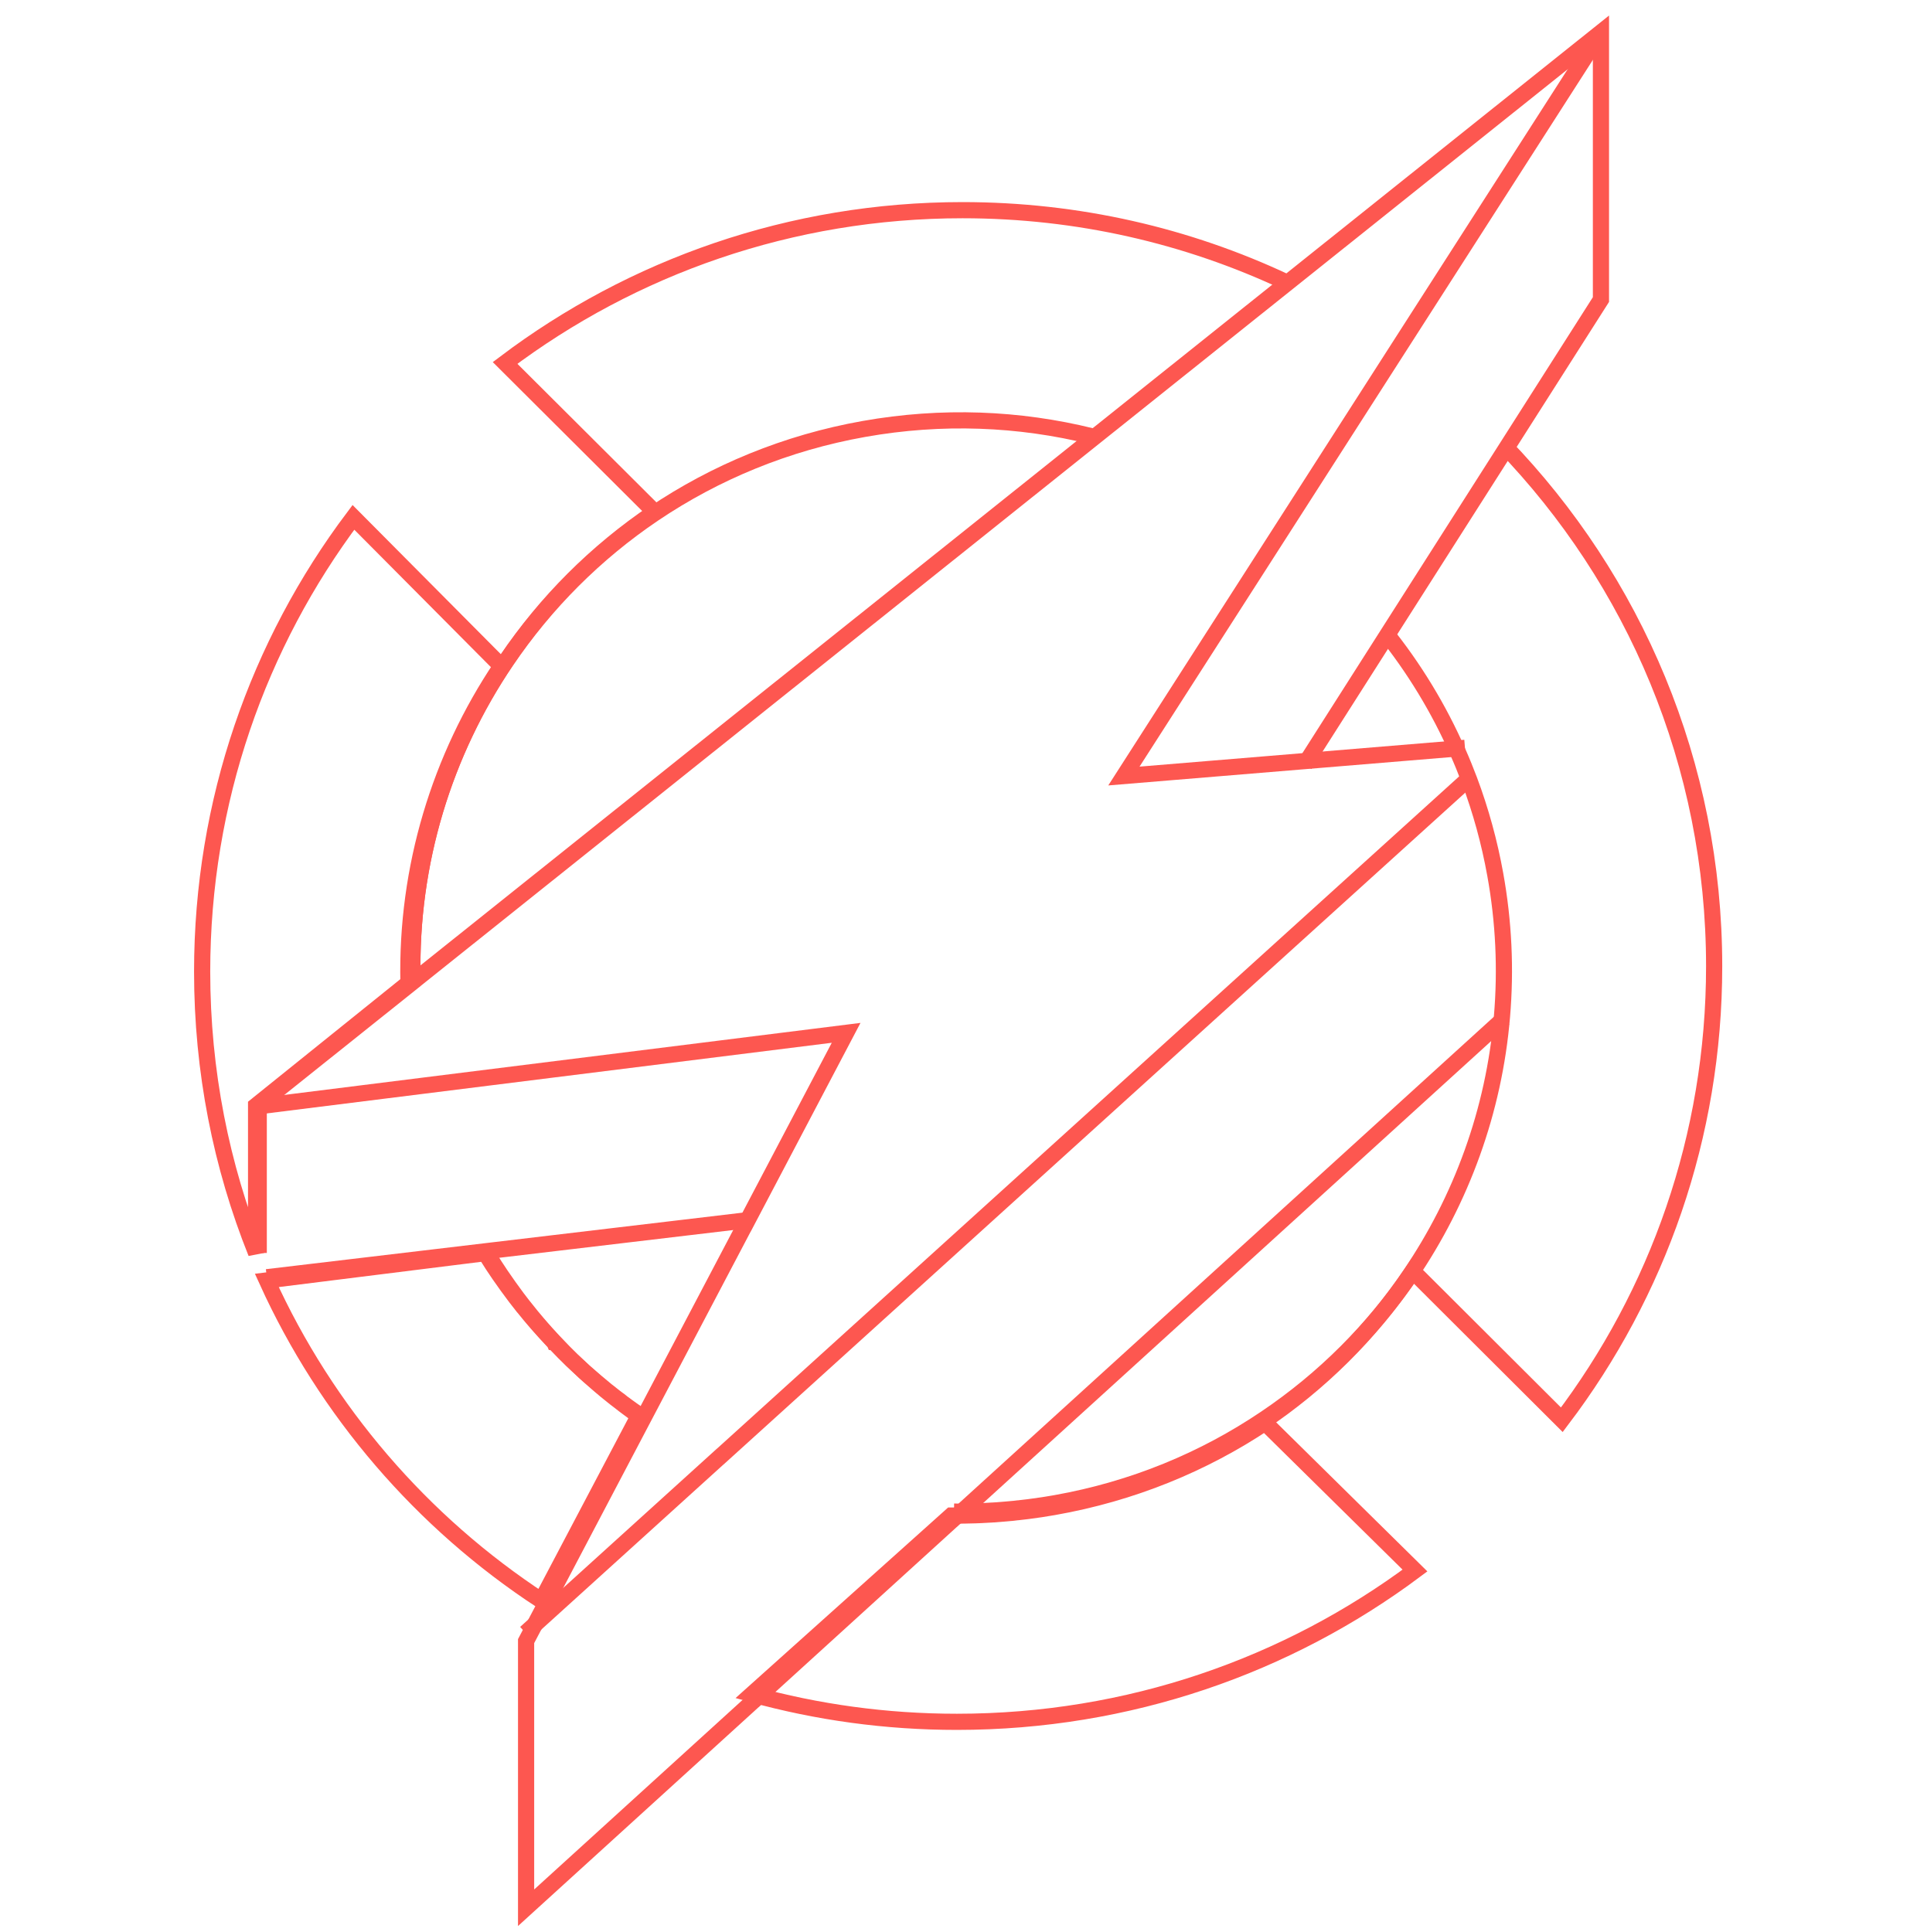
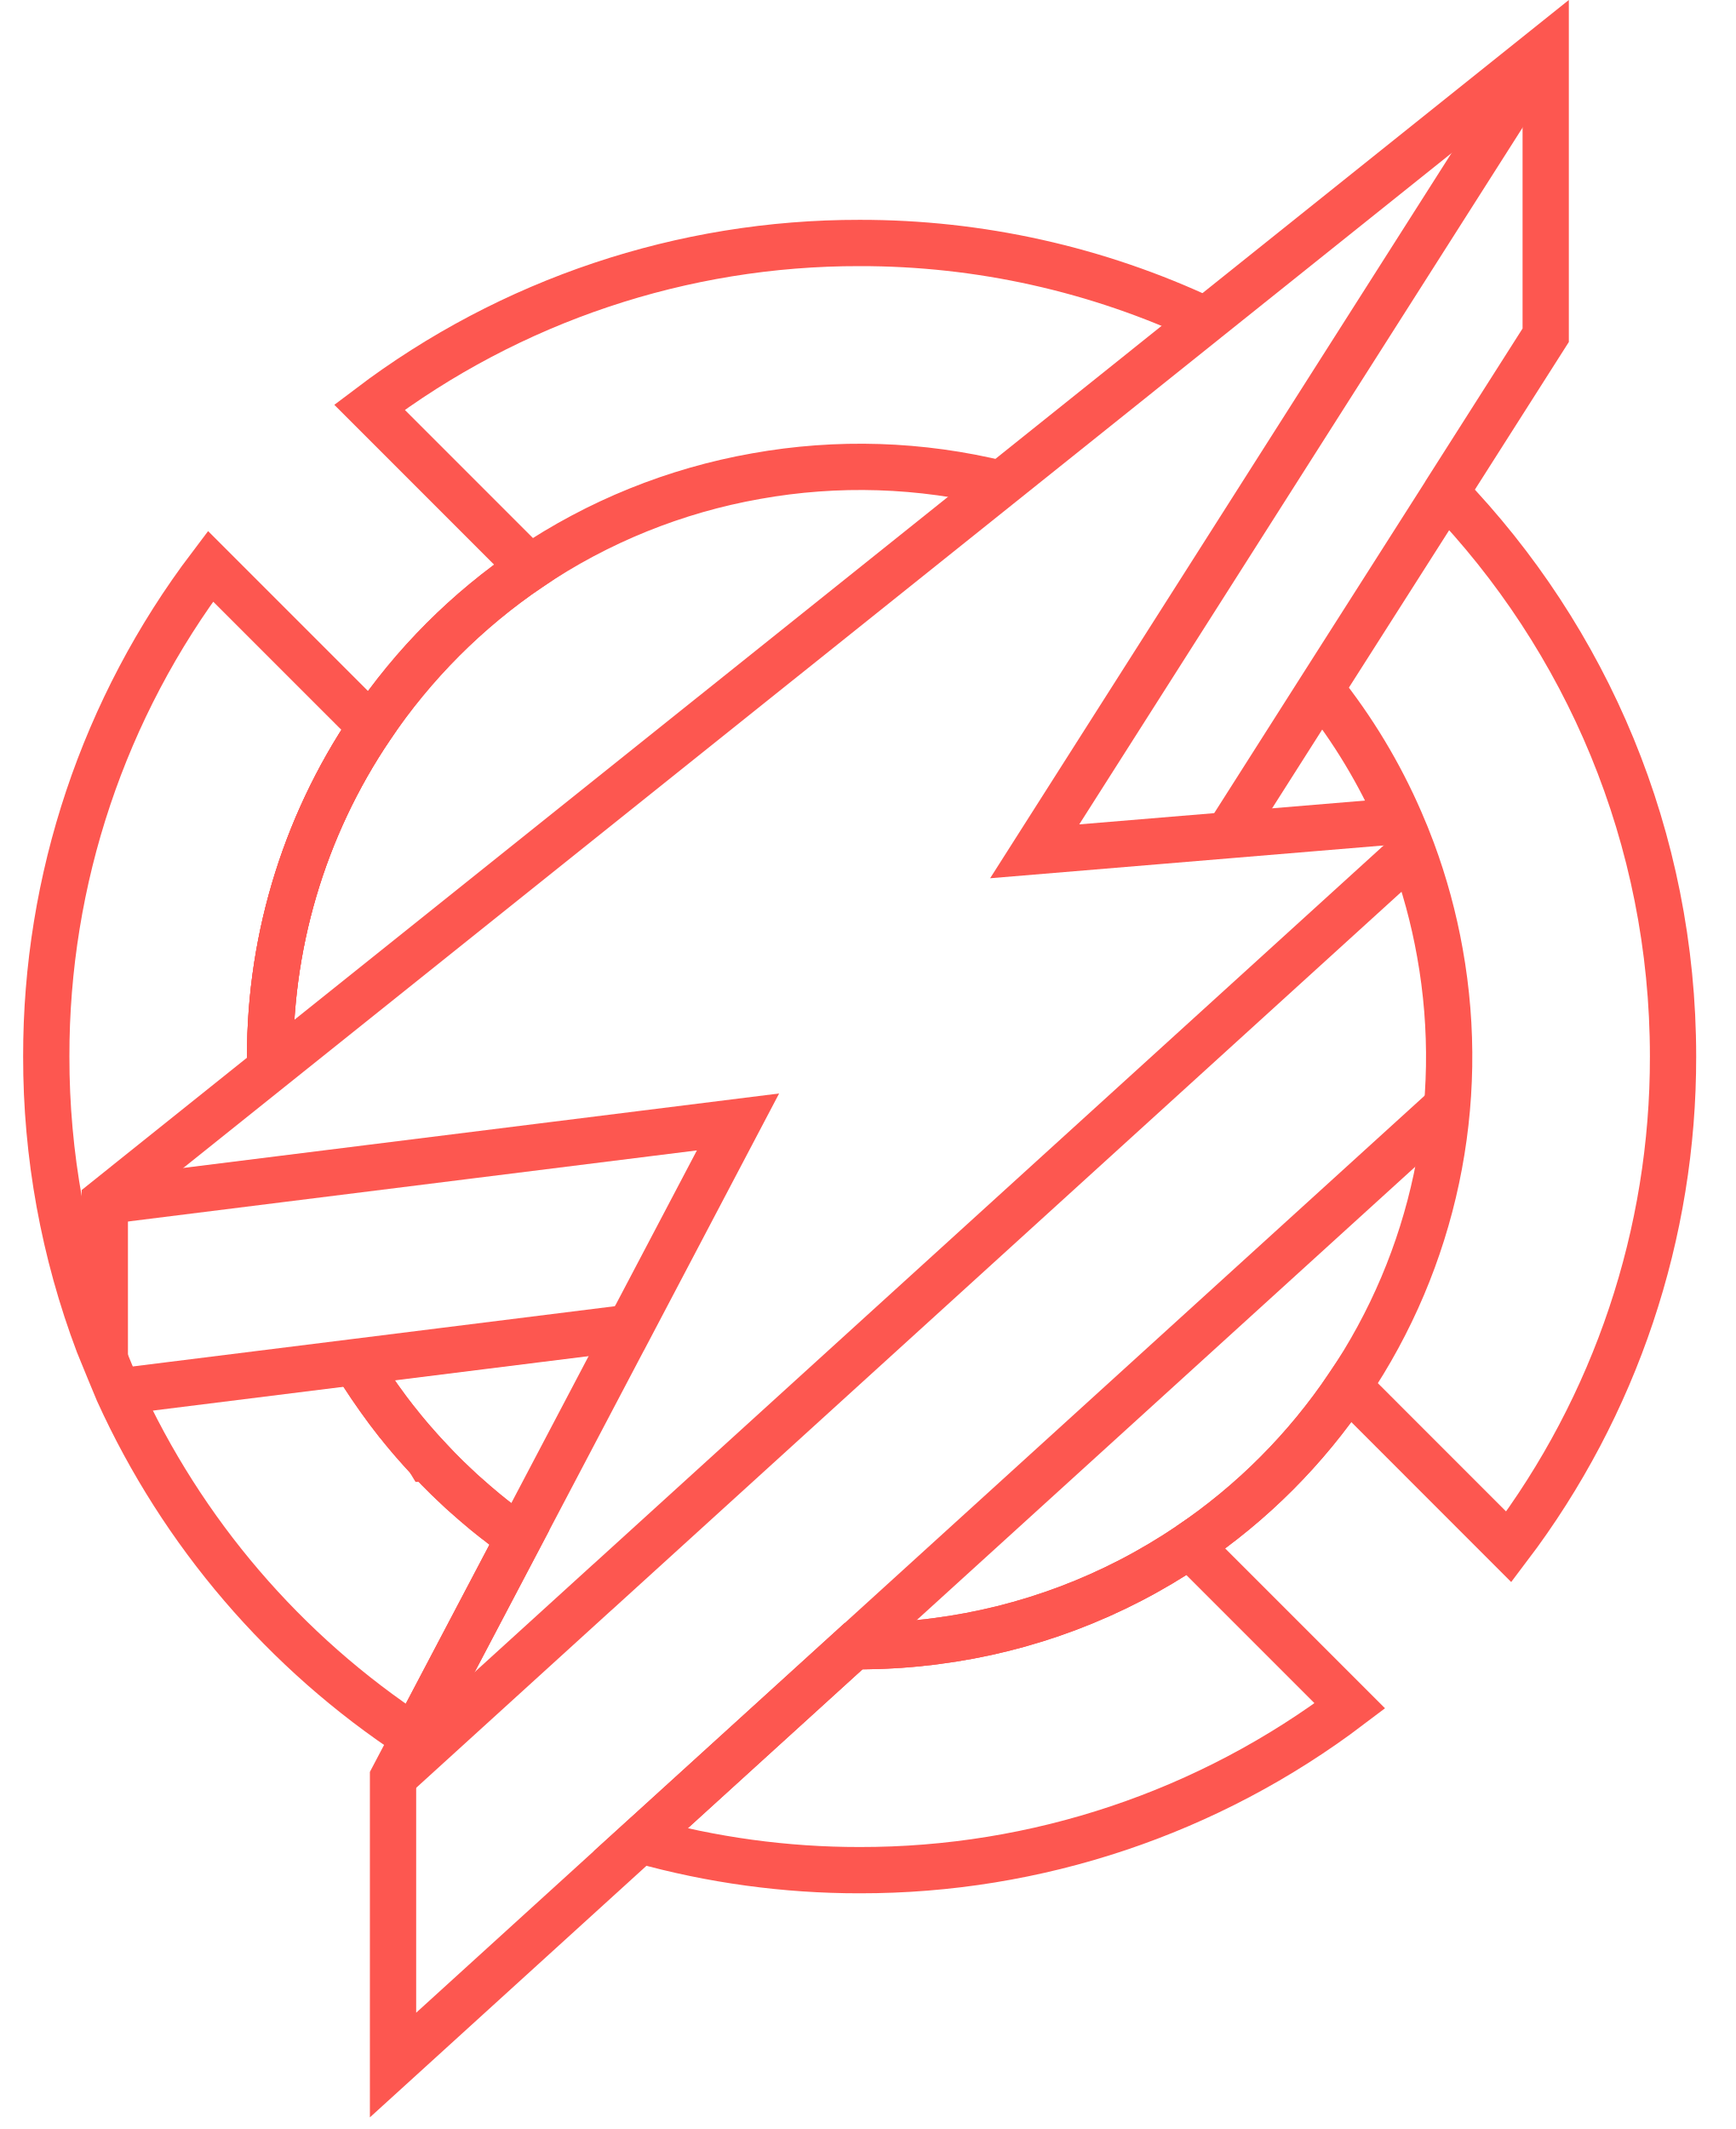
- <svg xmlns="http://www.w3.org/2000/svg" width="237" height="239" viewBox="0 0 237 239">
+ <svg xmlns="http://www.w3.org/2000/svg" width="75" height="92" viewBox="0 0 75 92">
  <g fill="none" fill-rule="evenodd" stroke="#FD5750" stroke-width="2">
-     <path d="M50.518 121.603l-18.845 15.165V155C27.365 144.248 25 132.504 25 120.2c0-21.101 6.963-40.57 18.711-56.2L62 82.405c-7.59 11.31-11.795 24.923-11.482 39.19v.008zM78.818 175.007c.055.048.12.095.182.135L66.958 198C52.195 188.336 40.35 174.598 33 158.396L60.2 155c.023.04.047.087.078.126.26.426.52.852.789 1.269.03.047.063.094.095.15.252.385.504.771.764 1.158a80.405 80.405 0 0 0 2.027 2.85c.268.355.544.71.812 1.057.016.006.016.015.024.024.276.353.56.708.844 1.055.055.07.118.14.181.22.063.079.126.157.198.236.165.197.33.402.504.599.127.15.26.299.387.448.023.025.047.056.07.08.19.22.379.433.568.645.347.386.694.765 1.041 1.142.008.009.008.009.016.024.055.055.11.118.166.174h.007c.64.685 1.301 1.354 1.972 2.016.213.205.434.418.647.615.315.307.63.598.954.897.3.268.591.536.899.796a70.918 70.918 0 0 0 1.649 1.418c.086.063.172.133.26.212.046.04.102.08.149.119l.497.401c.102.086.213.165.316.252.11.08.22.165.33.252.08.063.159.134.246.19.03.031.07.054.102.079.134.102.268.212.402.314.134.11.268.205.41.307.181.134.363.276.544.402.094.079.197.15.3.213.118.095.244.181.37.267zM175 194.284C159.245 206.035 139.62 213 118.344 213c-8.787 0-17.28-1.19-25.344-3.416l24.645-22.1h.008c.58.009 1.168.009 1.756-.008.199 0 .397-.007.596-.015.421-.009.85-.016 1.28-.04.333-.016.667-.031 1-.054.103 0 .206-.008.31-.016.064 0 .127 0 .183-.008.04-.008.072-.008.103-.008.04 0 .08-.007.12-.007.19-.016.381-.023.571-.047.223-.016.454-.032.676-.055.261-.016.516-.04.778-.07h.024c.19-.024.374-.032.564-.064.024 0 .056-.007.08-.007.055 0 .102-.008.15-.016.342-.031.676-.07 1.018-.118.08-.007.166-.023.246-.03a65.243 65.243 0 0 0 3.217-.486c9.67-1.7 18.489-5.336 26.131-10.435L175 194.284z" />
-     <path d="M51.017 121v-.008C50.7 106.673 54.96 93.012 62.65 81.66a68.06 68.06 0 0 1 18.33-18.306L62.467 44.9C78.202 33.033 97.803 26 119.047 26c14.29 0 27.828 3.18 39.953 8.876M60 155c.023.04.048.086.08.126.263.421.525.844.797 1.259.031.047.063.093.096.148.255.384.51.766.772 1.15a78.996 78.996 0 0 0 2.049 2.83c.27.353.55.705.82 1.05.016.007.016.015.025.023.278.352.565.704.852 1.048.056.07.12.14.184.22.063.077.127.155.198.233.168.196.335.4.51.595.128.149.263.297.391.446.024.023.048.054.072.077.191.22.383.43.574.643.35.383.701.758 1.052 1.133.007.008.007.008.015.023.008 0 .025.017.033.024.047.055.095.102.143.149.646.68 1.315 1.346 1.992 2.002.215.203.439.415.654.61.319.305.637.595.964.892.303.266.598.532.909.79.174.157.358.313.542.47.366.312.74.625 1.124.937.087.064.174.134.262.212.048.04.104.079.152.117l.502.4c.103.085.215.164.319.249.111.079.223.165.334.251.08.062.16.132.247.187.032.032.072.056.104.079.08.07.15.125.231.187.056.047.111.087.176.126.135.11.27.203.414.305.183.133.366.274.55.398.095.078.199.149.302.212.12.093.247.18.375.266.056.047.12.094.184.133M118 186.995h.008c.576.008 1.16.008 1.743-.008.197 0 .394-.008.591-.016.418-.008.844-.016 1.27-.039.331-.016.662-.032.993-.056.103 0 .205-.007.308-.015.063 0 .126 0 .181-.008.008 0 .016 0 .025-.007h.078c.04 0 .079-.01.118-.01.19-.015.378-.022.568-.045.221-.017.45-.032.67-.056.26-.016.513-.04.774-.07h.023c.19-.025.37-.032.56-.063.023 0 .055-.01.078-.01a.893.893 0 0 0 .15-.014c.34-.031.67-.07 1.01-.118.078-.008.165-.024.244-.032a64.06 64.06 0 0 0 3.194-.488c9.597-1.707 18.35-5.357 25.937-10.478a67.223 67.223 0 0 0 18.216-18.206l18.422 18.378c11.828-15.6 18.839-35.032 18.839-56.1 0-25.057-9.92-47.8-26.07-64.534" />
-     <path d="M51.016 121v-.008c-.315-14.269 3.927-27.883 11.584-39.194a67.795 67.795 0 0 1 18.252-18.242c7.602-5.124 16.38-8.782 25.996-10.492 9.663-1.719 19.208-1.31 28.152.899M171.156 78a66.272 66.272 0 0 1 9.17 15.086c.5 1.126.96 2.267 1.398 3.424a67.288 67.288 0 0 1 3.207 11.685 66.772 66.772 0 0 1 .826 17.581c-.985 11.632-5.01 22.618-11.417 32.014A67.447 67.447 0 0 1 156 176M33 158l27.343-3.245L91.993 151H92" />
-     <path d="M161.354 94.592l10.716-16.825 14.415-22.626L198 37.057V4l-39.165 31.308-23.595 18.86-84.184 67.293v.008L32 136.696V155" />
-     <path d="M181.182 92.511l-19.905 1.647L139 96l19.912-31.047 13.897-21.675L198 4M186 126l-68.087 61.933h-.007l-24.468 22.262h-.009L65.066 236v-32.986l2.429-4.616 12.044-22.902 12.684-24.116h.008l12.415-23.612-52.201 6.526L32 136.852" />
-     <path d="M182 96l-92.943 84.207h-.008L68.986 198.39 65 202" />
+     <path d="M58.346 73.715a35.003 35.003 0 0 1-21.19 7.1 35.11 35.11 0 0 1-9.48-1.297l9.219-8.382h.003c.217.003.436.003.656-.003.075 0 .149-.003.223-.006.158-.003.318-.006.479-.015.125-.006.249-.012.374-.02.039 0 .077-.004.116-.007.024 0 .047 0 .068-.003.015-.003.027-.003.039-.003.015 0 .03-.003.044-.003.072-.006.143-.009.215-.017.083-.006.169-.012.252-.02.098-.007.193-.016.29-.028h.01c.072-.009.14-.012.21-.024l.03-.003a8.227 8.227 0 0 0 .437-.05l.093-.012A25.317 25.317 0 0 0 51.41 66.78l6.936 6.935zM11.681 46.184v-.003a25.381 25.381 0 0 1 4.356-14.774 25.544 25.544 0 0 1 6.864-6.876l-6.932-6.933A34.998 34.998 0 0 1 37.156 10.5a35.005 35.005 0 0 1 14.961 3.334M15.357 58.855c.009.015.018.033.03.047.098.16.196.32.297.479.012.018.024.036.035.056.096.146.19.292.289.437.246.366.502.722.764 1.076.1.134.205.267.306.398.006.003.006.006.008.009.104.134.21.267.318.398.02.027.045.054.069.083.024.03.047.06.074.09.062.074.125.15.19.225l.146.17c.009.009.017.02.027.029.07.084.142.164.214.244.13.146.26.288.392.43l.006.01c.002 0 .008.006.012.009.017.02.035.038.053.056.24.259.49.51.743.76.08.078.163.158.244.233.118.115.237.226.359.338.113.1.223.203.339.3.065.06.134.119.202.179a22.232 22.232 0 0 0 .517.437c.018.015.039.029.056.044.063.05.125.1.187.152.04.032.08.062.12.095.04.029.083.062.124.095.03.024.06.05.092.07.012.013.027.022.039.03.03.028.057.049.086.072a.53.53 0 0 0 .066.048c.05.04.1.077.154.116.068.05.137.104.205.15.036.03.074.058.113.082.044.035.092.068.14.1a.85.85 0 0 0 .068.05" />
+     <path d="M36.895 71.136h.002a16.021 16.021 0 0 0 .88-.009c.157-.003.317-.006.478-.015.125-.006.25-.012.374-.02.04 0 .078-.004.117-.007.023 0 .046 0 .067-.003.003 0 .006 0 .01-.003h.03l.044-.003c.072-.005.144-.008.215-.017.082-.006.169-.012.252-.02.098-.007.193-.016.29-.028h.01c.072-.009.14-.012.21-.024l.03-.003a7.052 7.052 0 0 0 .437-.05l.093-.012A25.328 25.328 0 0 0 51.41 66.78a25.374 25.374 0 0 0 6.864-6.876l6.94 6.941a35 35 0 0 0 7.1-21.19c0-9.464-3.739-18.055-9.825-24.375M11.681 46.184v-.003a25.381 25.381 0 0 1 4.356-14.774 25.544 25.544 0 0 1 6.864-6.876 25.353 25.353 0 0 1 9.777-3.955 25.41 25.41 0 0 1 10.587.338" />
+     <path d="M15.357 58.855c.009.015.018.033.03.048.098.16.196.32.297.478a.616.616 0 0 1 .035.057c.096.145.19.29.289.436.246.366.502.722.764 1.076.1.134.205.268.306.398.006.003.006.006.008.009.104.134.21.268.318.398.02.027.045.054.069.083.024.03.047.06.074.09l.19.226.146.169.027.03a32.975 32.975 0 0 0 .606.674l.006.009c.02.02.04.045.062.065h.003c.24.259.49.512.743.76.08.078.163.159.244.233.118.116.237.226.359.339.113.1.223.202.339.3a22.248 22.248 0 0 0 .719.615l.056.044c.063.05.125.1.187.152.04.033.08.062.12.095.04.03.083.062.124.095.03.024.06.05.092.07.012.013.027.022.039.03.05.04.1.082.152.12.05.042.1.077.154.116.068.05.137.104.205.15.036.03.074.058.113.082.044.035.092.068.14.1a.85.85 0 0 0 .068.05l-4.538 8.625A35.327 35.327 0 0 1 5.108 60.136s-.757-1.817-.844-2.047A35.002 35.002 0 0 1 2 45.656a34.998 34.998 0 0 1 7.099-21.187l6.939 6.938a25.383 25.383 0 0 0-4.357 14.775v.003M57.083 29.776a25.092 25.092 0 0 1 3.432 5.696c.187.425.36.856.523 1.293a25.538 25.538 0 0 1 1.2 4.413 25.406 25.406 0 0 1-3.964 18.726 25.345 25.345 0 0 1-6.864 6.876" />
+     <path d="M5.108 60.135l10.25-1.28 11.861-1.483h.003M4.53 58.769v-6.864l7.154-5.725 31.583-25.264 8.836-7.07.012-.011L66.81 2.08v12.407l-4.322 6.79-.012.026-5.398 8.473-4.02 6.319" />
+     <path d="M60.515 35.472l-7.452.621-8.341.695 7.455-11.713 5.203-8.178 9.432-14.819M62.547 47.816l-25.65 23.32h-.003l-9.218 8.383h-.003l-10.685 9.717V76.815l.915-1.738 4.538-8.624 4.778-9.081h.003l4.677-8.89-19.665 2.457-7.703.963" />
+     <path d="M61.038 36.765L26.046 68.58h-.003l-7.554 6.87-1.5 1.364" />
  </g>
</svg>
